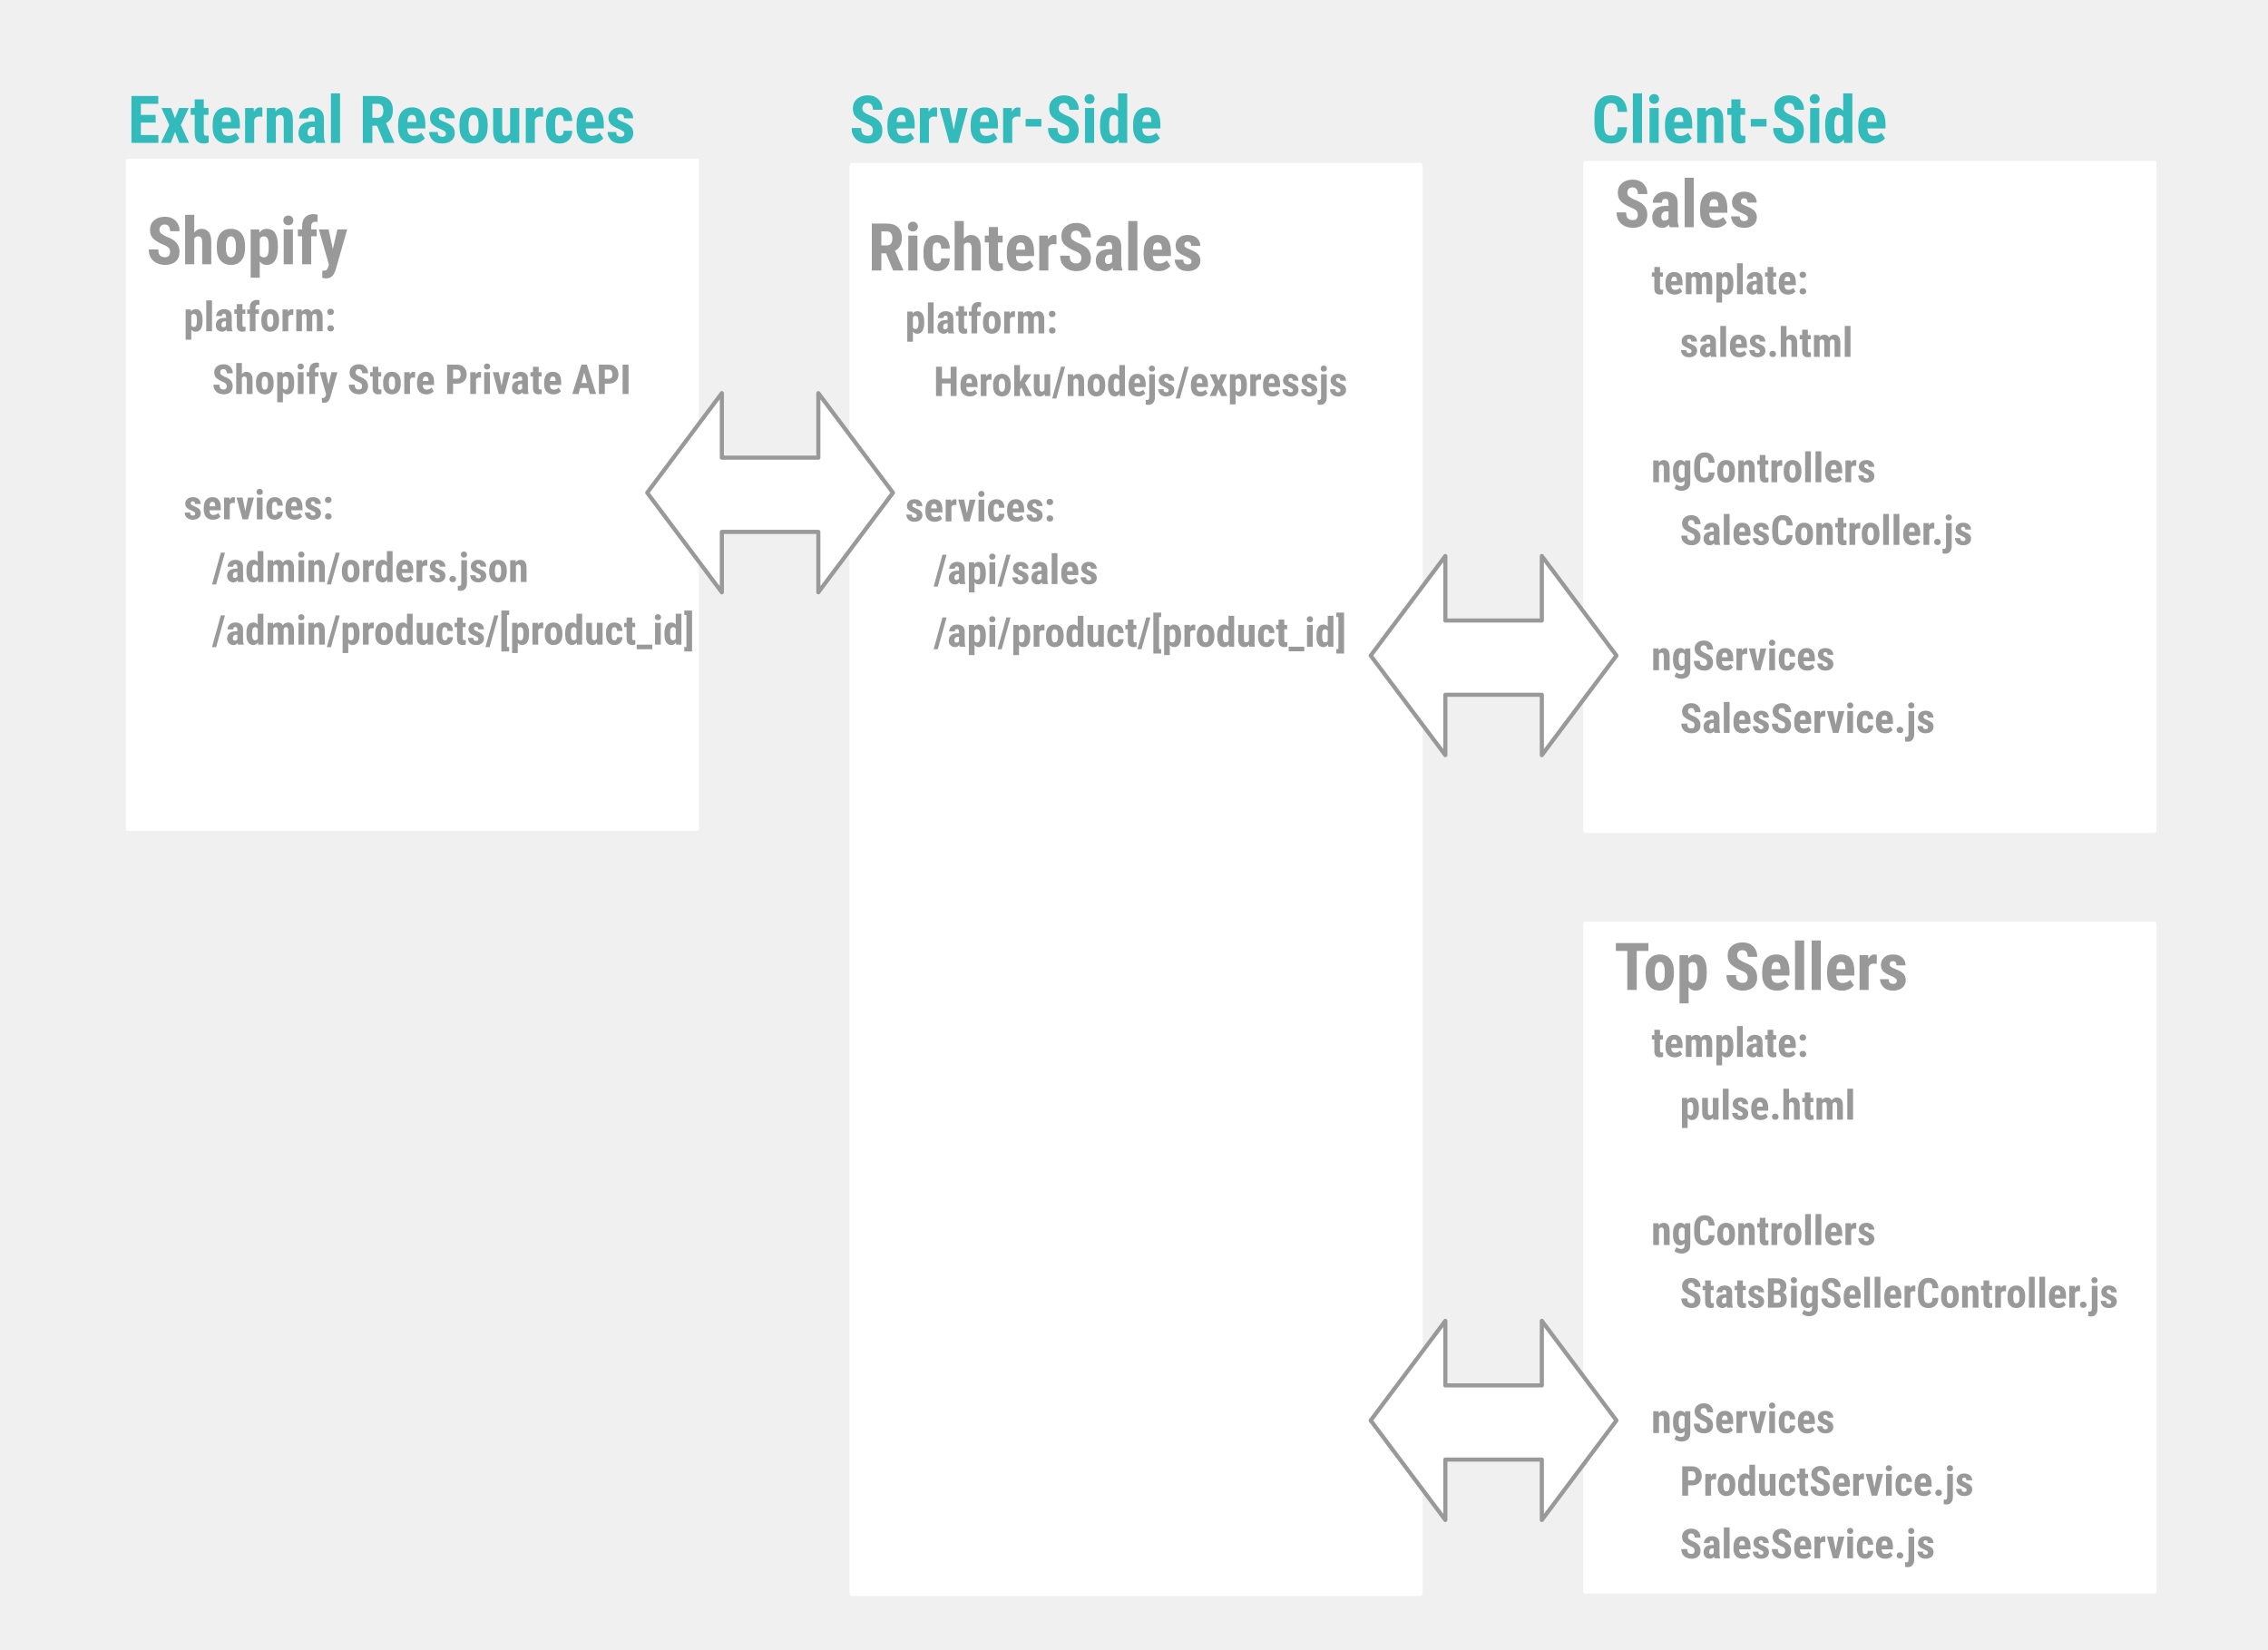
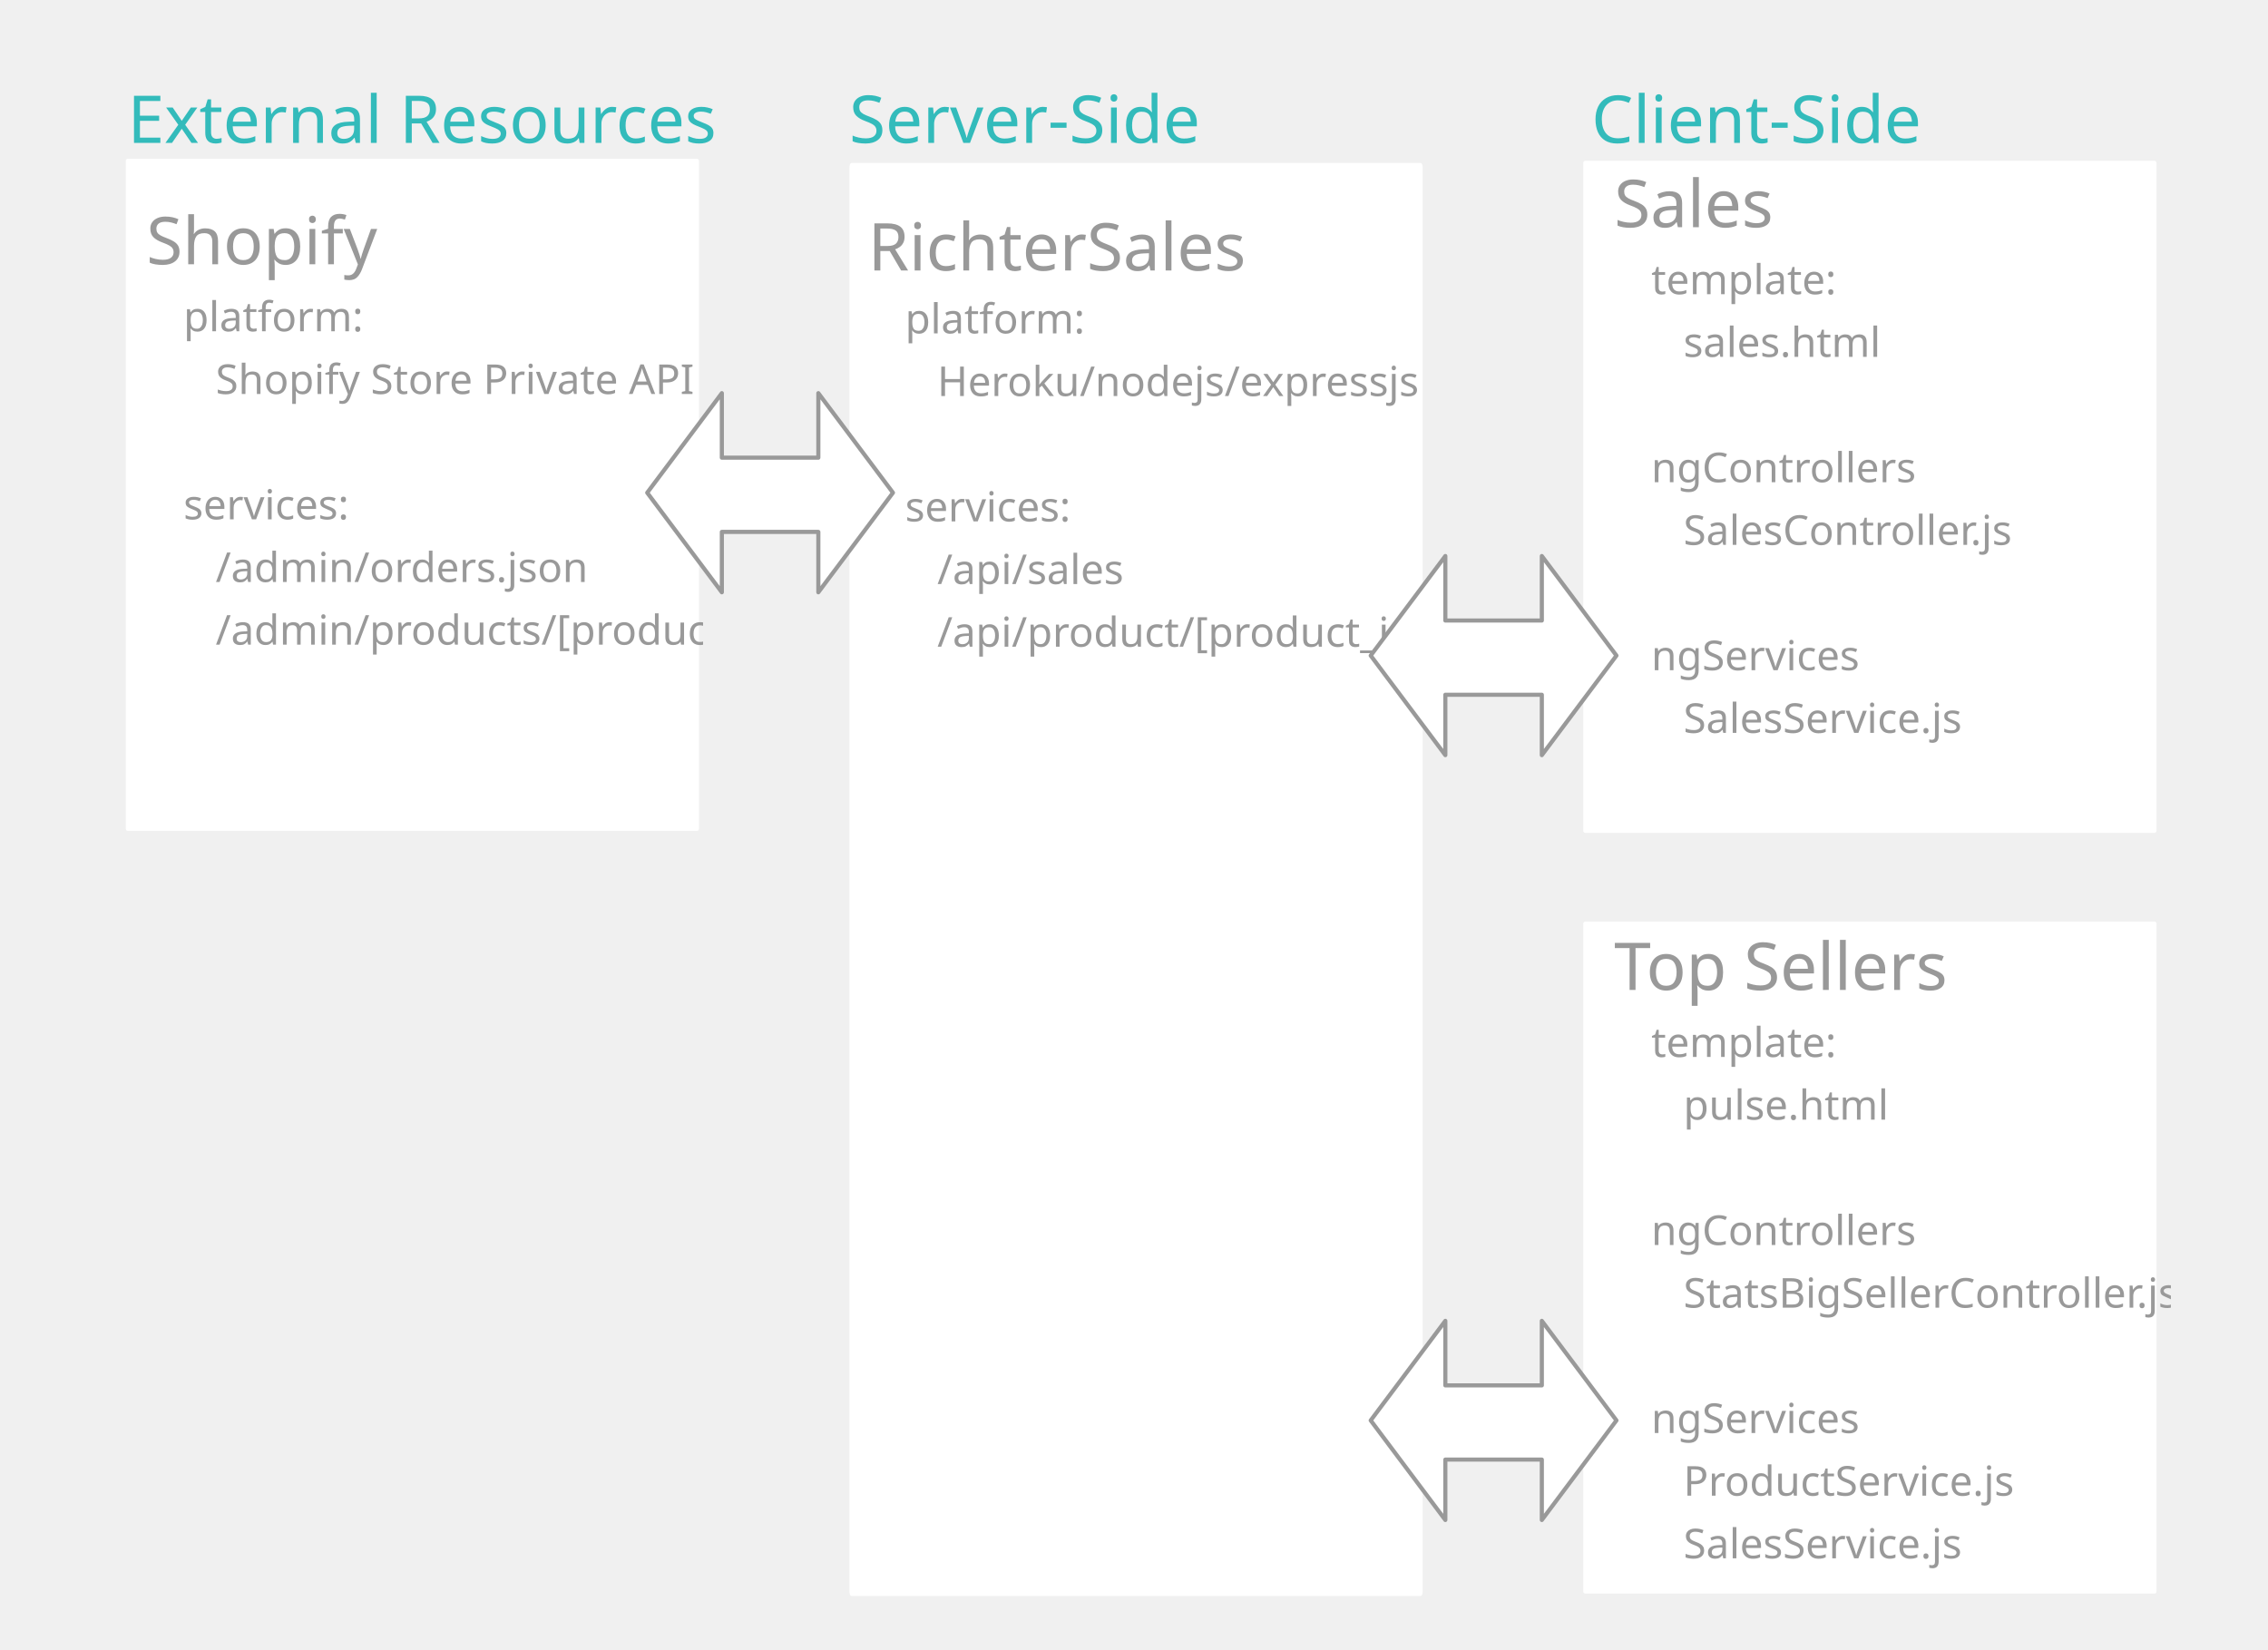
<svg xmlns="http://www.w3.org/2000/svg" xmlns:xlink="http://www.w3.org/1999/xlink" version="1.1" preserveAspectRatio="none" x="0px" y="0px" width="550px" height="400px" viewBox="0 0 550 400">
  <defs>
    <g id="Layer0_0_FILL">
      <path fill="#FFFFFF" stroke="none" d=" M 522.45 39.5 L 384.45 39.5 384.45 201.5 522.45 201.5 522.45 39.5 Z" />
    </g>
    <g id="Layer0_3_FILL">
      <path fill="#FFFFFF" stroke="none" d=" M 169 39 L 31 39 31 201 169 201 169 39 Z" />
    </g>
    <g id="Layer0_6_FILL">
      <path fill="#FFFFFF" stroke="none" d=" M 384.45 224 L 384.45 386 522.45 386 522.45 224 384.45 224 Z" />
    </g>
    <g id="Layer0_9_FILL">
      <path fill="#FFFFFF" stroke="none" d=" M 169 201 L 169 39 31 39 31 201 169 201 Z" />
    </g>
    <g id="Layer0_12_FILL">
      <path fill="#FFFFFF" stroke="none" d=" M 198.45 111 L 175.05 111 175.05 95.35 156.95 119.5 175.05 143.65 175.05 129 198.45 129 198.45 143.65 216.55 119.5 198.45 95.35 198.45 111 Z" />
    </g>
    <g id="Layer0_16_FILL">
      <path fill="#FFFFFF" stroke="none" d=" M 198.45 129 L 198.45 143.65 216.55 119.5 198.45 95.35 198.45 111 175.05 111 175.05 95.35 156.95 119.5 175.05 143.65 175.05 129 198.45 129 Z" />
    </g>
    <g id="Layer0_17_FILL">
      <path fill="#FFFFFF" stroke="none" d=" M 373.9 120.85 L 373.9 136.5 350.5 136.5 350.5 120.85 332.4 145 350.5 169.15 350.5 154.5 373.9 154.5 373.9 169.15 392 145 373.9 120.85 Z" />
    </g>
    <path id="Layer0_0_1_STROKES" stroke="#ffffff" stroke-width="1" stroke-linejoin="round" stroke-linecap="round" fill="none" d=" M 384.45 39.5 L 522.45 39.5 522.45 201.5 384.45 201.5 384.45 39.5 Z" />
    <path id="Layer0_3_1_STROKES" stroke="#ffffff" stroke-width="1" stroke-linejoin="round" stroke-linecap="round" fill="none" d=" M 31 39 L 169 39 169 201 31 201 31 39 Z" />
    <path id="Layer0_6_1_STROKES" stroke="#ffffff" stroke-width="1" stroke-linejoin="round" stroke-linecap="round" fill="none" d=" M 384.45 224 L 522.45 224 522.45 386 384.45 386 384.45 224 Z" />
    <path id="Layer0_9_1_STROKES" stroke="#ffffff" stroke-width="1" stroke-linejoin="round" stroke-linecap="round" fill="none" d=" M 31 39 L 169 39 169 201 31 201 31 39 Z" />
    <path id="Layer0_12_1_STROKES" stroke="#999999" stroke-width="1" stroke-linejoin="round" stroke-linecap="round" fill="none" d=" M 216.55 119.5 L 198.45 143.65 198.45 129 175.05 129 175.05 143.65 156.95 119.5 175.05 95.35 175.05 111 198.45 111 198.45 95.35 216.55 119.5 Z" />
    <path id="Layer0_16_1_STROKES" stroke="#999999" stroke-width="1" stroke-linejoin="round" stroke-linecap="round" fill="none" d=" M 216.55 119.5 L 198.45 143.65 198.45 129 175.05 129 175.05 143.65 156.95 119.5 175.05 95.35 175.05 111 198.45 111 198.45 95.35 216.55 119.5 Z" />
    <path id="Layer0_17_1_STROKES" stroke="#999999" stroke-width="1" stroke-linejoin="round" stroke-linecap="round" fill="none" d=" M 392 145 L 373.9 169.15 373.9 154.5 350.5 154.5 350.5 169.15 332.4 145 350.5 120.85 350.5 136.5 373.9 136.5 373.9 120.85 392 145 Z" />
  </defs>
  <g transform="matrix( 1, 0, 0, 1, 0,184.5) ">
    <use xlink:href="#Layer0_0_FILL" />
    <use xlink:href="#Layer0_0_1_STROKES" />
  </g>
  <g transform="matrix( 1, 0, 0, 1, 400.45,245.85) ">
    <clipPath id="Mask_Mask_1">
      <rect x="-2" y="-2" width="128" height="154" fill="#FFFFFF" stroke="none" />
    </clipPath>
    <text clip-path="url(#Mask_Mask_1)" writing-mode="lr">
-       <tspan x="0" y="10.5" baseline-shift="0%" font-family="Roboto Condensed" font-weight="bold" font-size="10" fill="#999999" xml:space="preserve">template: </tspan>
-       <tspan x="0" y="25.7" baseline-shift="0%" font-family="Roboto Condensed" font-weight="bold" font-size="10" fill="#999999" xml:space="preserve">   pulse.html</tspan>
-       <tspan x="0" y="40.9" baseline-shift="0%" font-family="Roboto Condensed" font-weight="bold" font-size="10" fill="#999999" xml:space="preserve" />
-       <tspan x="0" y="56.1" baseline-shift="0%" font-family="Roboto Condensed" font-weight="bold" font-size="10" fill="#999999" xml:space="preserve">ngControllers</tspan>
-       <tspan x="0" y="71.3" baseline-shift="0%" font-family="Roboto Condensed" font-weight="bold" font-size="10" fill="#999999" xml:space="preserve">   StatsBigSellerController.js</tspan>
-       <tspan x="0" y="86.5" baseline-shift="0%" font-family="Roboto Condensed" font-weight="bold" font-size="10" fill="#999999" xml:space="preserve" />
-       <tspan x="0" y="101.7" baseline-shift="0%" font-family="Roboto Condensed" font-weight="bold" font-size="10" fill="#999999" xml:space="preserve">ngServices</tspan>
-       <tspan x="0" y="116.9" baseline-shift="0%" font-family="Roboto Condensed" font-weight="bold" font-size="10" fill="#999999" xml:space="preserve">   ProductService.js</tspan>
-       <tspan x="0" y="132.1" baseline-shift="0%" font-family="Roboto Condensed" font-weight="bold" font-size="10" fill="#999999" xml:space="preserve">   SalesService.js</tspan>
+       <tspan x="0" y="10.5" baseline-shift="0%" font-family="Oswald" font-weight="normal" font-size="10" fill="#999999" xml:space="preserve">template: </tspan>
+       <tspan x="0" y="25.7" baseline-shift="0%" font-family="Oswald" font-weight="normal" font-size="10" fill="#999999" xml:space="preserve">   pulse.html</tspan>
+       <tspan x="0" y="40.9" baseline-shift="0%" font-family="Oswald" font-weight="normal" font-size="10" fill="#999999" xml:space="preserve" />
+       <tspan x="0" y="56.1" baseline-shift="0%" font-family="Oswald" font-weight="normal" font-size="10" fill="#999999" xml:space="preserve">ngControllers</tspan>
+       <tspan x="0" y="71.3" baseline-shift="0%" font-family="Oswald" font-weight="normal" font-size="10" fill="#999999" xml:space="preserve">   StatsBigSellerController.js</tspan>
+       <tspan x="0" y="86.5" baseline-shift="0%" font-family="Oswald" font-weight="normal" font-size="10" fill="#999999" xml:space="preserve" />
+       <tspan x="0" y="101.7" baseline-shift="0%" font-family="Oswald" font-weight="normal" font-size="10" fill="#999999" xml:space="preserve">ngServices</tspan>
+       <tspan x="0" y="116.9" baseline-shift="0%" font-family="Oswald" font-weight="normal" font-size="10" fill="#999999" xml:space="preserve">   ProductService.js</tspan>
+       <tspan x="0" y="132.1" baseline-shift="0%" font-family="Oswald" font-weight="normal" font-size="10" fill="#999999" xml:space="preserve">   SalesService.js</tspan>
    </text>
  </g>
  <g transform="matrix( 1, 0, 0, 1, 391.45,223.35) ">
    <clipPath id="Mask_Mask_2">
      <rect x="-2" y="-2" width="118" height="29.15" fill="#FFFFFF" stroke="none" />
    </clipPath>
    <text clip-path="url(#Mask_Mask_2)" writing-mode="lr">
-       <tspan x="0" y="16.75" baseline-shift="0%" font-family="Roboto Condensed" font-weight="bold" font-size="16" fill="#999999" xml:space="preserve">Top Sellers</tspan>
+       <tspan x="0" y="16.75" baseline-shift="0%" font-family="Oswald" font-weight="normal" font-size="16" fill="#999999" xml:space="preserve">Top Sellers</tspan>
    </text>
  </g>
  <g transform="matrix( 1, 0, 0, 1, 353.45,0.5) ">
    <use xlink:href="#Layer0_3_FILL" />
    <use xlink:href="#Layer0_3_1_STROKES" />
  </g>
  <g transform="matrix( 1, 0, 0, 1, 400.45,60.85) ">
    <clipPath id="Mask_Mask_3">
      <rect x="-2" y="-2" width="128" height="154" fill="#FFFFFF" stroke="none" />
    </clipPath>
    <text clip-path="url(#Mask_Mask_3)" writing-mode="lr">
-       <tspan x="0" y="10.5" baseline-shift="0%" font-family="Roboto Condensed" font-weight="bold" font-size="10" fill="#999999" xml:space="preserve">template: </tspan>
-       <tspan x="0" y="25.7" baseline-shift="0%" font-family="Roboto Condensed" font-weight="bold" font-size="10" fill="#999999" xml:space="preserve">   sales.html</tspan>
-       <tspan x="0" y="40.9" baseline-shift="0%" font-family="Roboto Condensed" font-weight="bold" font-size="10" fill="#999999" xml:space="preserve" />
-       <tspan x="0" y="56.1" baseline-shift="0%" font-family="Roboto Condensed" font-weight="bold" font-size="10" fill="#999999" xml:space="preserve">ngControllers</tspan>
-       <tspan x="0" y="71.3" baseline-shift="0%" font-family="Roboto Condensed" font-weight="bold" font-size="10" fill="#999999" xml:space="preserve">   SalesController.js</tspan>
-       <tspan x="0" y="86.5" baseline-shift="0%" font-family="Roboto Condensed" font-weight="bold" font-size="10" fill="#999999" xml:space="preserve" />
-       <tspan x="0" y="101.7" baseline-shift="0%" font-family="Roboto Condensed" font-weight="bold" font-size="10" fill="#999999" xml:space="preserve">ngServices</tspan>
-       <tspan x="0" y="116.9" baseline-shift="0%" font-family="Roboto Condensed" font-weight="bold" font-size="10" fill="#999999" xml:space="preserve">   SalesService.js</tspan>
+       <tspan x="0" y="10.5" baseline-shift="0%" font-family="Oswald" font-weight="normal" font-size="10" fill="#999999" xml:space="preserve">template: </tspan>
+       <tspan x="0" y="25.7" baseline-shift="0%" font-family="Oswald" font-weight="normal" font-size="10" fill="#999999" xml:space="preserve">   sales.html</tspan>
+       <tspan x="0" y="40.9" baseline-shift="0%" font-family="Oswald" font-weight="normal" font-size="10" fill="#999999" xml:space="preserve" />
+       <tspan x="0" y="56.1" baseline-shift="0%" font-family="Oswald" font-weight="normal" font-size="10" fill="#999999" xml:space="preserve">ngControllers</tspan>
+       <tspan x="0" y="71.3" baseline-shift="0%" font-family="Oswald" font-weight="normal" font-size="10" fill="#999999" xml:space="preserve">   SalesController.js</tspan>
+       <tspan x="0" y="86.5" baseline-shift="0%" font-family="Oswald" font-weight="normal" font-size="10" fill="#999999" xml:space="preserve" />
+       <tspan x="0" y="101.7" baseline-shift="0%" font-family="Oswald" font-weight="normal" font-size="10" fill="#999999" xml:space="preserve">ngServices</tspan>
+       <tspan x="0" y="116.9" baseline-shift="0%" font-family="Oswald" font-weight="normal" font-size="10" fill="#999999" xml:space="preserve">   SalesService.js</tspan>
    </text>
  </g>
  <g transform="matrix( 1, 0, 0, 1, 391.45,38.35) ">
    <clipPath id="Mask_Mask_4">
      <rect x="-2" y="-2" width="118" height="29.15" fill="#FFFFFF" stroke="none" />
    </clipPath>
    <text clip-path="url(#Mask_Mask_4)" writing-mode="lr">
-       <tspan x="0" y="16.75" baseline-shift="0%" font-family="Roboto Condensed" font-weight="bold" font-size="16" fill="#999999" xml:space="preserve">Sales</tspan>
+       <tspan x="0" y="16.75" baseline-shift="0%" font-family="Oswald" font-weight="normal" font-size="16" fill="#999999" xml:space="preserve">Sales</tspan>
    </text>
  </g>
  <g transform="matrix( 1, 0, 0, 2.132309, -177.95,-437.05) ">
    <use xlink:href="#Layer0_6_FILL" />
    <use xlink:href="#Layer0_6_1_STROKES" />
  </g>
  <g transform="matrix( 1, 0, 0, 1, 219.5,70.35) ">
    <clipPath id="Mask_Mask_5">
      <rect x="-2" y="-2" width="128" height="154" fill="#FFFFFF" stroke="none" />
    </clipPath>
    <text clip-path="url(#Mask_Mask_5)" writing-mode="lr">
-       <tspan x="0" y="10.5" baseline-shift="0%" font-family="Roboto Condensed" font-weight="bold" font-size="10" fill="#999999" xml:space="preserve">platform: </tspan>
-       <tspan x="0" y="25.7" baseline-shift="0%" font-family="Roboto Condensed" font-weight="bold" font-size="10" fill="#999999" xml:space="preserve">   Heroku/nodejs/expressjs </tspan>
-       <tspan x="0" y="40.9" baseline-shift="0%" font-family="Roboto Condensed" font-weight="bold" font-size="10" fill="#999999" xml:space="preserve" />
-       <tspan x="0" y="56.1" baseline-shift="0%" font-family="Roboto Condensed" font-weight="bold" font-size="10" fill="#999999" xml:space="preserve">services:</tspan>
-       <tspan x="0" y="71.3" baseline-shift="0%" font-family="Roboto Condensed" font-weight="bold" font-size="10" fill="#999999" xml:space="preserve">   /api/sales</tspan>
-       <tspan x="0" y="86.5" baseline-shift="0%" font-family="Roboto Condensed" font-weight="bold" font-size="10" fill="#999999" xml:space="preserve">   /api/product/[product_id]</tspan>
+       <tspan x="0" y="10.5" baseline-shift="0%" font-family="Oswald" font-weight="normal" font-size="10" fill="#999999" xml:space="preserve">platform: </tspan>
+       <tspan x="0" y="25.7" baseline-shift="0%" font-family="Oswald" font-weight="normal" font-size="10" fill="#999999" xml:space="preserve">   Heroku/nodejs/expressjs </tspan>
+       <tspan x="0" y="40.9" baseline-shift="0%" font-family="Oswald" font-weight="normal" font-size="10" fill="#999999" xml:space="preserve" />
+       <tspan x="0" y="56.1" baseline-shift="0%" font-family="Oswald" font-weight="normal" font-size="10" fill="#999999" xml:space="preserve">services:</tspan>
+       <tspan x="0" y="71.3" baseline-shift="0%" font-family="Oswald" font-weight="normal" font-size="10" fill="#999999" xml:space="preserve">   /api/sales</tspan>
+       <tspan x="0" y="86.5" baseline-shift="0%" font-family="Oswald" font-weight="normal" font-size="10" fill="#999999" xml:space="preserve">   /api/product/[product_id]</tspan>
    </text>
  </g>
  <g transform="matrix( 1, 0, 0, 1, 210.5,48.85) ">
    <clipPath id="Mask_Mask_6">
      <rect x="-2" y="-2" width="118" height="48.2" fill="#FFFFFF" stroke="none" />
    </clipPath>
    <text clip-path="url(#Mask_Mask_6)" writing-mode="lr">
-       <tspan x="0" y="16.75" baseline-shift="0%" font-family="Roboto Condensed" font-weight="bold" font-size="16" fill="#999999" xml:space="preserve">RichterSales</tspan>
+       <tspan x="0" y="16.75" baseline-shift="0%" font-family="Oswald" font-weight="normal" font-size="16" fill="#999999" xml:space="preserve">RichterSales</tspan>
    </text>
  </g>
  <g transform="matrix( 1, 0, 0, 1, 0,0) ">
    <use xlink:href="#Layer0_9_FILL" />
    <use xlink:href="#Layer0_9_1_STROKES" />
  </g>
  <g transform="matrix( 1, 0, 0, 1, 44.5,69.85) ">
    <clipPath id="Mask_Mask_7">
      <rect x="-2" y="-2" width="128" height="154" fill="#FFFFFF" stroke="none" />
    </clipPath>
    <text clip-path="url(#Mask_Mask_7)" writing-mode="lr">
-       <tspan x="0" y="10.5" baseline-shift="0%" font-family="Roboto Condensed" font-weight="bold" font-size="10" fill="#999999" xml:space="preserve">platform: </tspan>
-       <tspan x="0" y="25.7" baseline-shift="0%" font-family="Roboto Condensed" font-weight="bold" font-size="10" fill="#999999" xml:space="preserve">   Shopify Store Private API </tspan>
-       <tspan x="0" y="40.9" baseline-shift="0%" font-family="Roboto Condensed" font-weight="bold" font-size="10" fill="#999999" xml:space="preserve" />
-       <tspan x="0" y="56.1" baseline-shift="0%" font-family="Roboto Condensed" font-weight="bold" font-size="10" fill="#999999" xml:space="preserve">services:</tspan>
-       <tspan x="0" y="71.3" baseline-shift="0%" font-family="Roboto Condensed" font-weight="bold" font-size="10" fill="#999999" xml:space="preserve">   /admin/orders.json</tspan>
-       <tspan x="0" y="86.5" baseline-shift="0%" font-family="Roboto Condensed" font-weight="bold" font-size="10" fill="#999999" xml:space="preserve">   /admin/products/[product_id]</tspan>
+       <tspan x="0" y="10.5" baseline-shift="0%" font-family="Oswald" font-weight="normal" font-size="10" fill="#999999" xml:space="preserve">platform: </tspan>
+       <tspan x="0" y="25.7" baseline-shift="0%" font-family="Oswald" font-weight="normal" font-size="10" fill="#999999" xml:space="preserve">   Shopify Store Private API </tspan>
+       <tspan x="0" y="40.9" baseline-shift="0%" font-family="Oswald" font-weight="normal" font-size="10" fill="#999999" xml:space="preserve" />
+       <tspan x="0" y="56.1" baseline-shift="0%" font-family="Oswald" font-weight="normal" font-size="10" fill="#999999" xml:space="preserve">services:</tspan>
+       <tspan x="0" y="71.3" baseline-shift="0%" font-family="Oswald" font-weight="normal" font-size="10" fill="#999999" xml:space="preserve">   /admin/orders.json</tspan>
+       <tspan x="0" y="86.5" baseline-shift="0%" font-family="Oswald" font-weight="normal" font-size="10" fill="#999999" xml:space="preserve">   /admin/products/[product_id]</tspan>
    </text>
  </g>
  <g transform="matrix( 1, 0, 0, 1, 35.5,47.35) ">
    <clipPath id="Mask_Mask_8">
      <rect x="-2" y="-2" width="118" height="29.15" fill="#FFFFFF" stroke="none" />
    </clipPath>
    <text clip-path="url(#Mask_Mask_8)" writing-mode="lr">
-       <tspan x="0" y="16.75" baseline-shift="0%" font-family="Roboto Condensed" font-weight="bold" font-size="16" fill="#999999" xml:space="preserve">Shopify</tspan>
+       <tspan x="0" y="16.75" baseline-shift="0%" font-family="Oswald" font-weight="normal" font-size="16" fill="#999999" xml:space="preserve">Shopify</tspan>
    </text>
  </g>
  <g transform="matrix( 1, 0, 0, 1, 0,0) ">
    <use xlink:href="#Layer0_12_FILL" />
    <use xlink:href="#Layer0_12_1_STROKES" />
  </g>
  <g transform="matrix( 1, 0, 0, 1, 385.95,17.9) ">
    <clipPath id="Mask_Mask_9">
      <rect x="-2" y="-2" width="118" height="48.2" fill="#FFFFFF" stroke="none" />
    </clipPath>
    <text clip-path="url(#Mask_Mask_9)" writing-mode="lr">
-       <tspan x="0" y="16.75" baseline-shift="0%" font-family="Roboto Condensed" font-weight="bold" font-size="16" fill="#33bbbb" xml:space="preserve">Client-Side</tspan>
+       <tspan x="0" y="16.75" baseline-shift="0%" font-family="Oswald" font-weight="normal" font-size="16" fill="#33bbbb" xml:space="preserve">Client-Side</tspan>
    </text>
  </g>
  <g transform="matrix( 1, 0, 0, 1, 205.95,17.9) ">
    <clipPath id="Mask_Mask_10">
      <rect x="-2" y="-2" width="118" height="48.2" fill="#FFFFFF" stroke="none" />
    </clipPath>
    <text clip-path="url(#Mask_Mask_10)" writing-mode="lr">
-       <tspan x="0" y="16.75" baseline-shift="0%" font-family="Roboto Condensed" font-weight="bold" font-size="16" fill="#33bbbb" xml:space="preserve">Server-Side</tspan>
+       <tspan x="0" y="16.75" baseline-shift="0%" font-family="Oswald" font-weight="normal" font-size="16" fill="#33bbbb" xml:space="preserve">Server-Side</tspan>
    </text>
  </g>
  <g transform="matrix( 1, 0, 0, 1, 30.95,17.9) ">
    <clipPath id="Mask_Mask_11">
      <rect x="-2" y="-2" width="144.55" height="44.1" fill="#FFFFFF" stroke="none" />
    </clipPath>
    <text clip-path="url(#Mask_Mask_11)" writing-mode="lr">
-       <tspan x="0" y="16.75" baseline-shift="0%" font-family="Roboto Condensed" font-weight="bold" font-size="16" fill="#33bbbb" xml:space="preserve">External Resources</tspan>
+       <tspan x="0" y="16.75" baseline-shift="0%" font-family="Oswald" font-weight="normal" font-size="16" fill="#33bbbb" xml:space="preserve">External Resources</tspan>
    </text>
  </g>
  <g transform="matrix( 1, 0, 0, 1, 175.45,39.5) ">
    <use xlink:href="#Layer0_16_FILL" />
    <use xlink:href="#Layer0_16_1_STROKES" />
  </g>
  <g transform="matrix( 1, 0, 0, 1, 0,199.5) ">
    <use xlink:href="#Layer0_17_FILL" />
    <use xlink:href="#Layer0_17_1_STROKES" />
  </g>
</svg>
